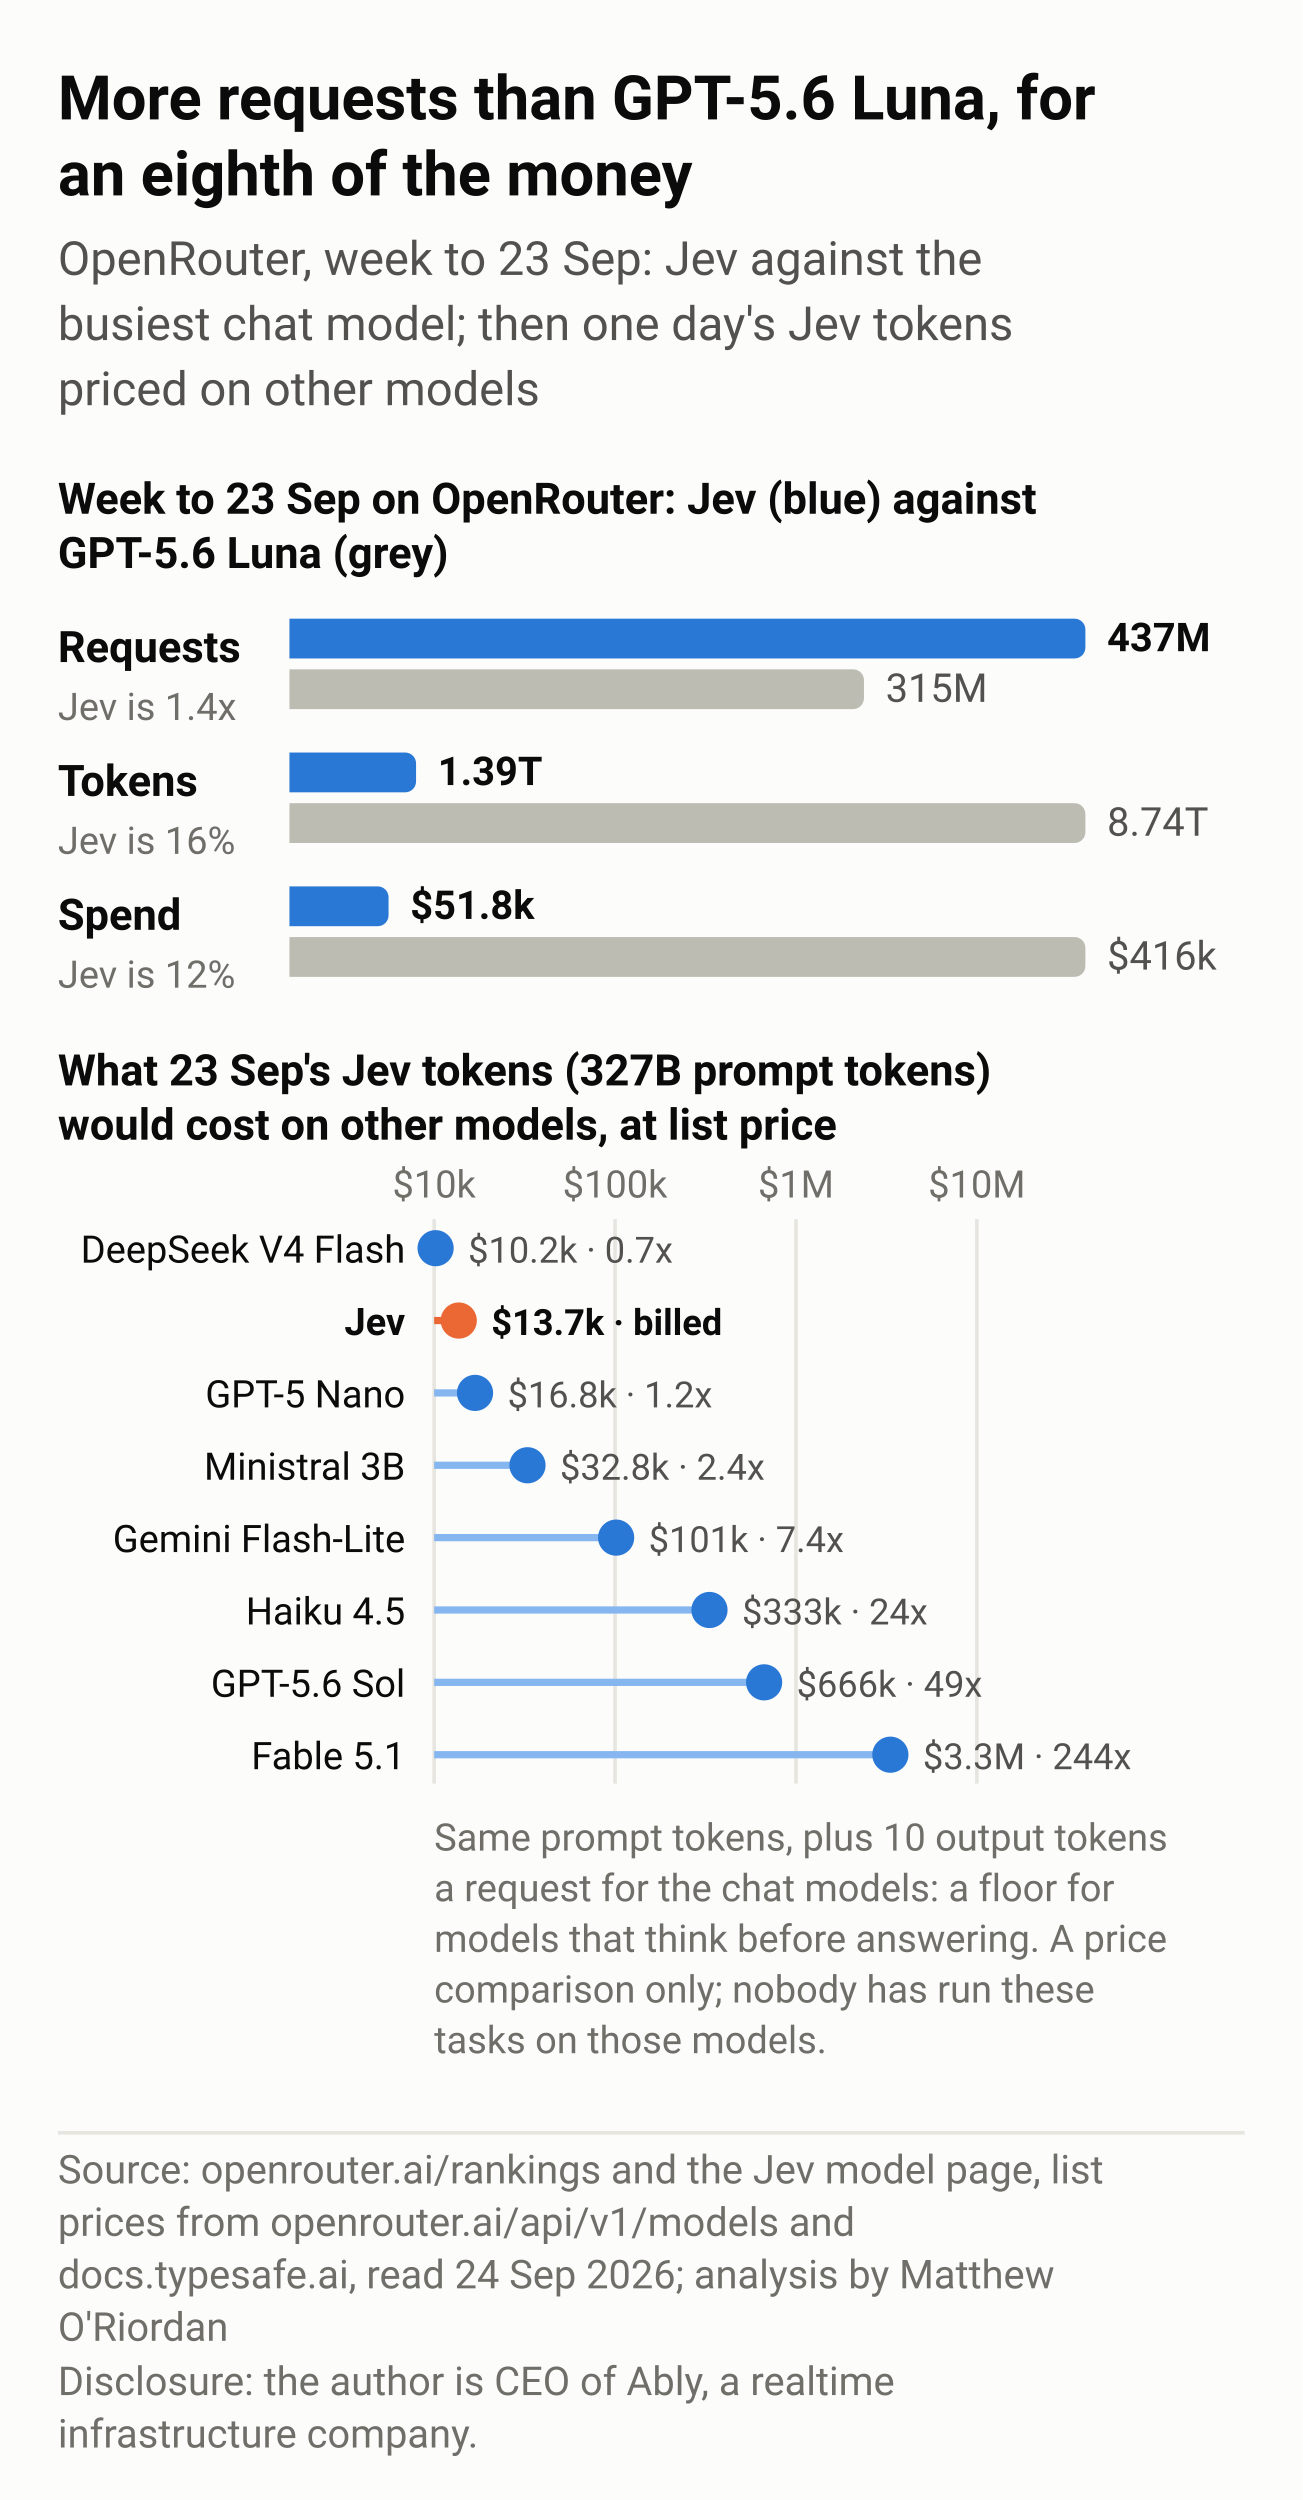
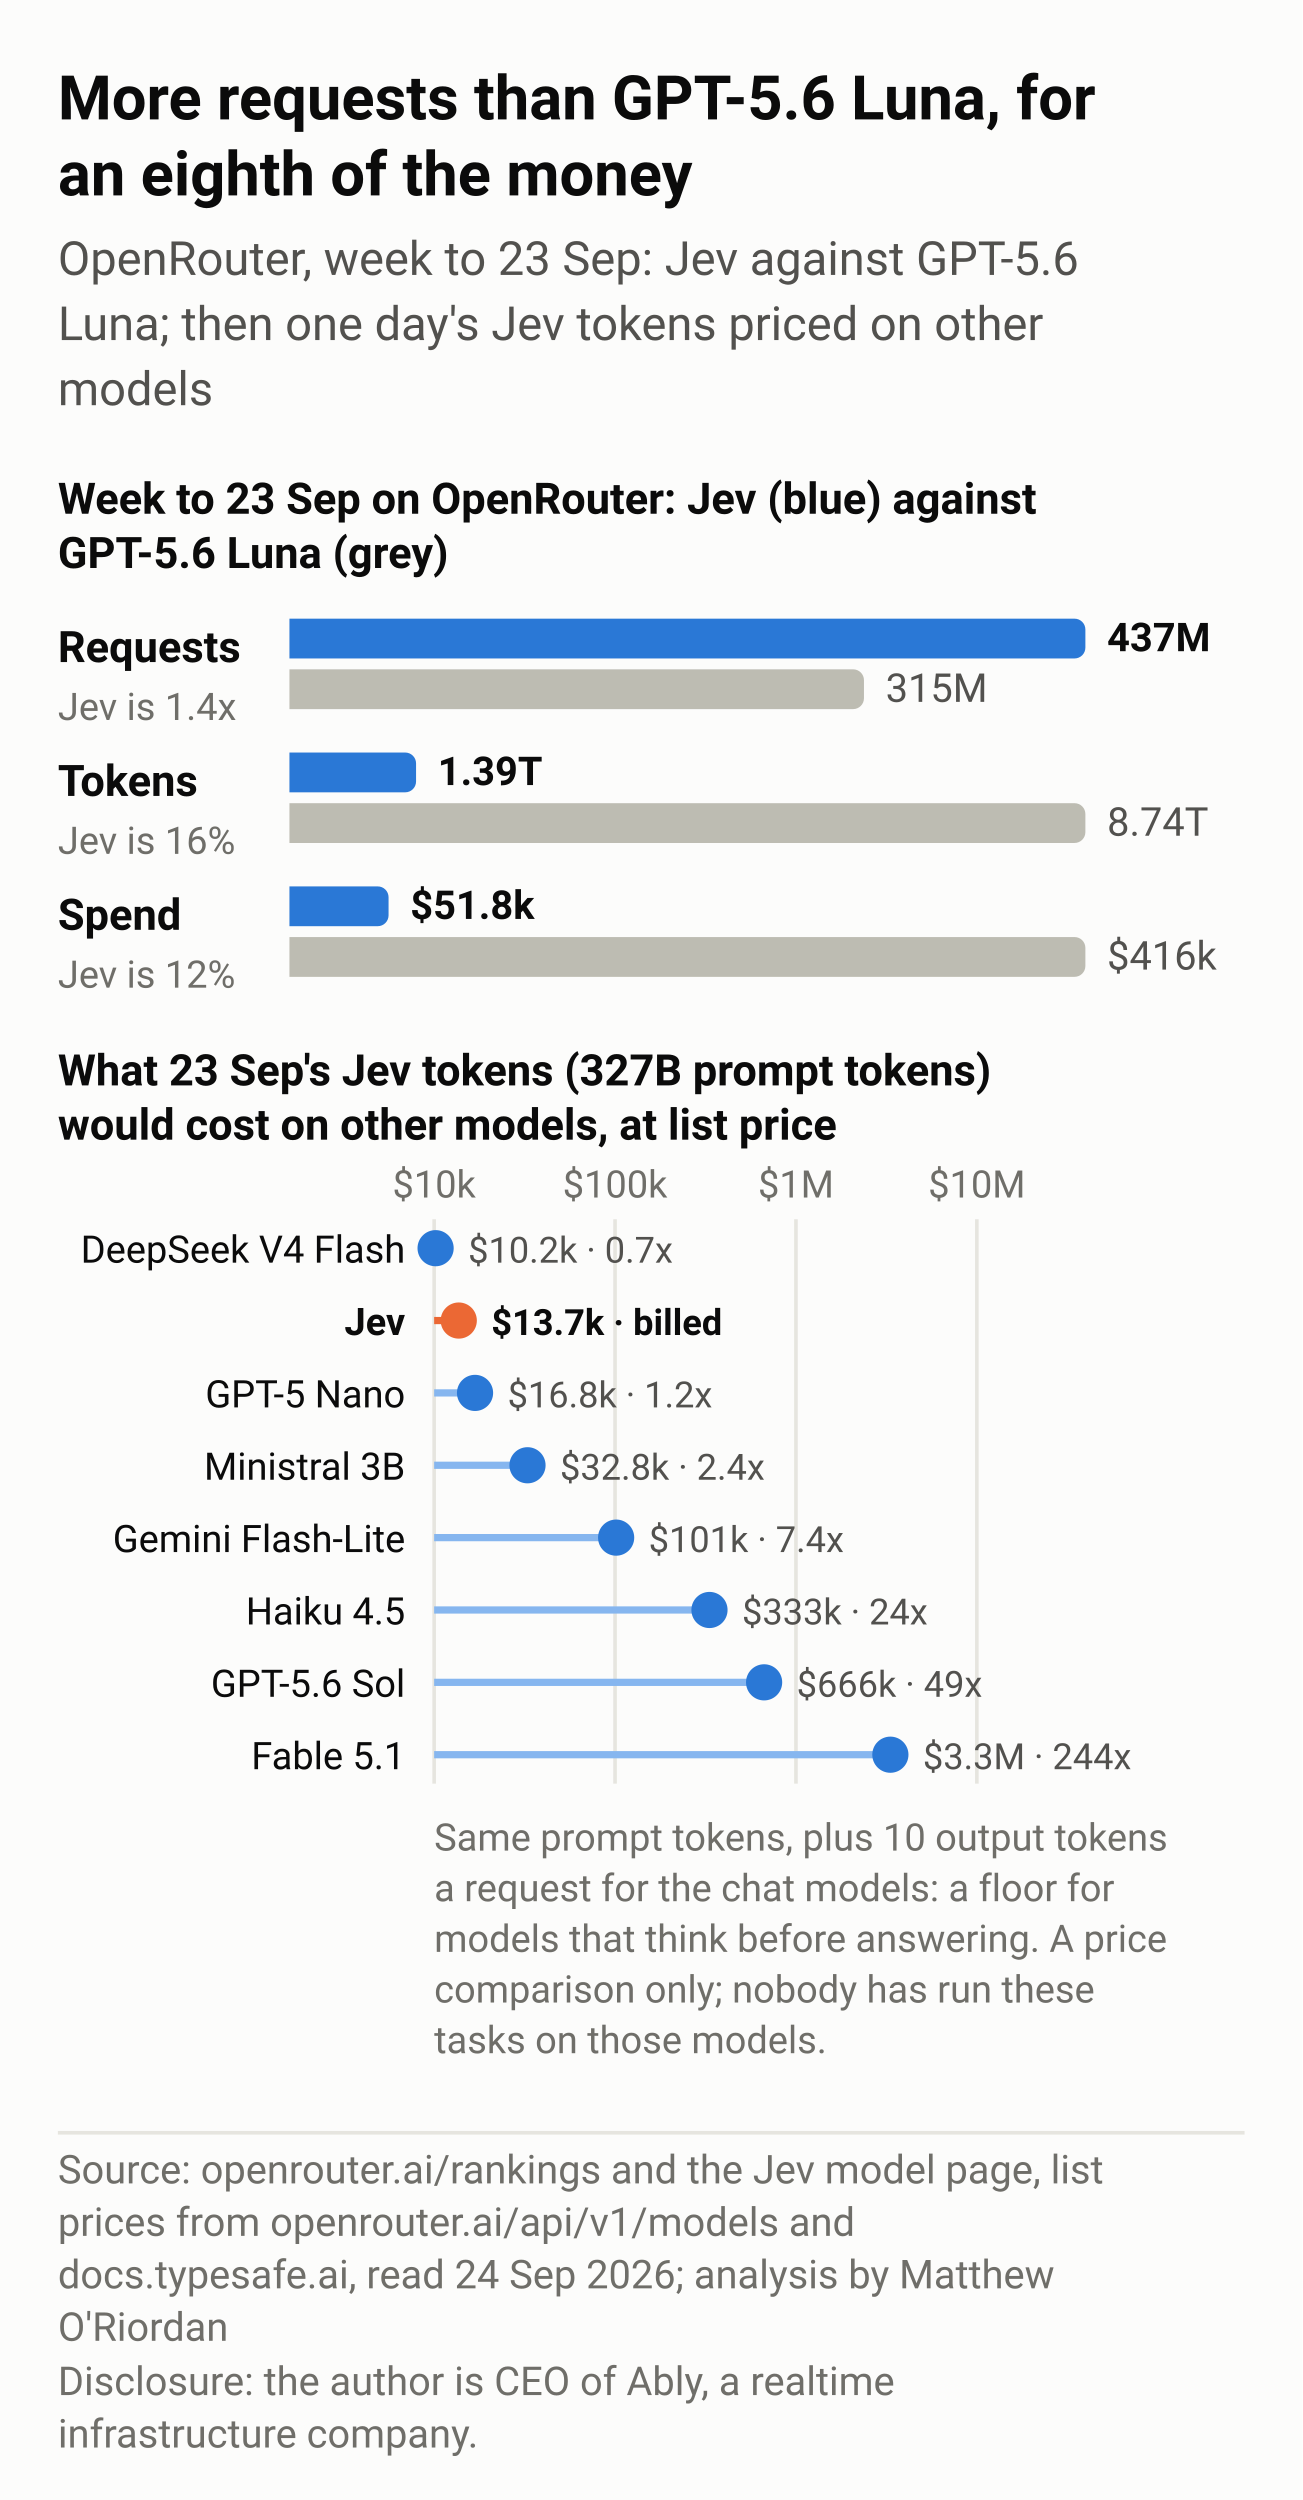
<svg xmlns="http://www.w3.org/2000/svg" viewBox="0 0 360 691" width="360" height="691" role="img" aria-labeledby="14-nlight-t 14-nlight-d" font-family="Manrope, ui-sans-serif, system-ui, -apple-system, 'Segoe UI', Roboto, Helvetica, Arial, sans-serif">
  <rect x="0" y="0" width="360" height="691" fill="#fcfcfb" />
  <text x="16" y="33" font-size="17" font-weight="700" fill="#0b0b0b">More requests than GPT-5.6 Luna, for</text>
  <text x="16" y="54" font-size="17" font-weight="700" fill="#0b0b0b">an eighth of the money</text>
-   <text x="16" y="76" font-size="13" fill="#52514e">OpenRouter, week to 23 Sep: Jev against the</text>
-   <text x="16" y="94" font-size="13" fill="#52514e">busiest chat model; then one day's Jev tokens</text>
-   <text x="16" y="112" font-size="13" fill="#52514e">priced on other models</text>
+   <text x="16" y="76" font-size="13" fill="#52514e">OpenRouter, week to 23 Sep: Jev against GPT-5.6</text>
+   <text x="16" y="94" font-size="13" fill="#52514e">Luna; then one day's Jev tokens priced on other</text>
+   <text x="16" y="112" font-size="13" fill="#52514e">models</text>
  <text x="16" y="142" font-size="12" font-weight="700" fill="#0b0b0b">Week to 23 Sep on OpenRouter: Jev (blue) against</text>
  <text x="16" y="157" font-size="12" font-weight="700" fill="#0b0b0b">GPT-5.6 Luna (grey)</text>
  <text x="16" y="183" font-size="12" font-weight="600" fill="#0b0b0b">Requests</text>
  <text x="16" y="199" font-size="10.5" fill="#6f6e69">Jev is 1.4x</text>
  <path d="M80 171h217a3 3 0 0 1 3 3v5a3 3 0 0 1 -3 3h-217z" fill="#2a78d6" />
  <text x="306" y="180" font-size="11" font-weight="600" fill="#0b0b0b">437M</text>
  <path d="M80 185h155.8a3 3 0 0 1 3 3v5a3 3 0 0 1 -3 3h-155.8z" fill="#bdbcb2" />
  <text x="244.8" y="194" font-size="11" fill="#52514e">315M</text>
  <text x="16" y="220" font-size="12" font-weight="600" fill="#0b0b0b">Tokens</text>
  <text x="16" y="236" font-size="10.5" fill="#6f6e69">Jev is 16%</text>
  <path d="M80 208h32a3 3 0 0 1 3 3v5a3 3 0 0 1 -3 3h-32z" fill="#2a78d6" />
  <text x="121" y="217" font-size="11" font-weight="600" fill="#0b0b0b">1.39T</text>
  <path d="M80 222h217a3 3 0 0 1 3 3v5a3 3 0 0 1 -3 3h-217z" fill="#bdbcb2" />
  <text x="306" y="231" font-size="11" fill="#52514e">8.74T</text>
  <text x="16" y="257" font-size="12" font-weight="600" fill="#0b0b0b">Spend</text>
  <text x="16" y="273" font-size="10.5" fill="#6f6e69">Jev is 12%</text>
  <path d="M80 245h24.4a3 3 0 0 1 3 3v5a3 3 0 0 1 -3 3h-24.4z" fill="#2a78d6" />
  <text x="113.4" y="254" font-size="11" font-weight="600" fill="#0b0b0b">$51.8k</text>
  <path d="M80 259h217a3 3 0 0 1 3 3v5a3 3 0 0 1 -3 3h-217z" fill="#bdbcb2" />
  <text x="306" y="268" font-size="11" fill="#52514e">$416k</text>
  <text x="16" y="300" font-size="12" font-weight="700" fill="#0b0b0b">What 23 Sep's Jev tokens (327B prompt tokens)</text>
  <text x="16" y="315" font-size="12" font-weight="700" fill="#0b0b0b">would cost on other models, at list price</text>
  <line x1="120" y1="337" x2="120" y2="493" stroke-width="1" stroke="#e6e5df" />
  <text x="120" y="331" font-size="10.5" text-anchor="middle" fill="#6f6e69">$10k</text>
  <line x1="170" y1="337" x2="170" y2="493" stroke-width="1" stroke="#e6e5df" />
  <text x="170" y="331" font-size="10.5" text-anchor="middle" fill="#6f6e69">$100k</text>
  <line x1="220" y1="337" x2="220" y2="493" stroke-width="1" stroke="#e6e5df" />
  <text x="220" y="331" font-size="10.5" text-anchor="middle" fill="#6f6e69">$1M</text>
  <line x1="270" y1="337" x2="270" y2="493" stroke-width="1" stroke="#e6e5df" />
  <text x="270" y="331" font-size="10.5" text-anchor="middle" fill="#6f6e69">$10M</text>
  <text x="112" y="349" font-size="10.5" text-anchor="end" fill="#0b0b0b">DeepSeek V4 Flash</text>
  <line x1="120" y1="345" x2="120.4" y2="345" stroke-width="2" stroke="#86b6ef" />
  <circle cx="120.4" cy="345" r="5" fill="#2a78d6" />
  <text x="129.4" y="349" font-size="10" fill="#52514e">$10.2k · 0.7x</text>
  <text x="112" y="369" font-size="10.5" font-weight="700" text-anchor="end" fill="#0b0b0b">Jev</text>
  <line x1="120" y1="365" x2="126.8" y2="365" stroke-width="2" stroke="#eb6834" />
  <circle cx="126.8" cy="365" r="5" fill="#eb6834" />
  <text x="135.8" y="369" font-size="10" font-weight="700" fill="#0b0b0b">$13.7k · billed</text>
  <text x="112" y="389" font-size="10.5" text-anchor="end" fill="#0b0b0b">GPT-5 Nano</text>
  <line x1="120" y1="385" x2="131.3" y2="385" stroke-width="2" stroke="#86b6ef" />
  <circle cx="131.3" cy="385" r="5" fill="#2a78d6" />
  <text x="140.3" y="389" font-size="10" fill="#52514e">$16.8k · 1.2x</text>
  <text x="112" y="409" font-size="10.5" text-anchor="end" fill="#0b0b0b">Ministral 3B</text>
  <line x1="120" y1="405" x2="145.8" y2="405" stroke-width="2" stroke="#86b6ef" />
  <circle cx="145.8" cy="405" r="5" fill="#2a78d6" />
  <text x="154.8" y="409" font-size="10" fill="#52514e">$32.8k · 2.4x</text>
  <text x="112" y="429" font-size="10.5" text-anchor="end" fill="#0b0b0b">Gemini Flash-Lite</text>
  <line x1="120" y1="425" x2="170.3" y2="425" stroke-width="2" stroke="#86b6ef" />
  <circle cx="170.3" cy="425" r="5" fill="#2a78d6" />
  <text x="179.3" y="429" font-size="10" fill="#52514e">$101k · 7.4x</text>
  <text x="112" y="449" font-size="10.5" text-anchor="end" fill="#0b0b0b">Haiku 4.5</text>
  <line x1="120" y1="445" x2="196.1" y2="445" stroke-width="2" stroke="#86b6ef" />
  <circle cx="196.1" cy="445" r="5" fill="#2a78d6" />
  <text x="205.1" y="449" font-size="10" fill="#52514e">$333k · 24x</text>
  <text x="112" y="469" font-size="10.5" text-anchor="end" fill="#0b0b0b">GPT-5.6 Sol</text>
  <line x1="120" y1="465" x2="211.2" y2="465" stroke-width="2" stroke="#86b6ef" />
  <circle cx="211.2" cy="465" r="5" fill="#2a78d6" />
  <text x="220.2" y="469" font-size="10" fill="#52514e">$666k · 49x</text>
  <text x="112" y="489" font-size="10.5" text-anchor="end" fill="#0b0b0b">Fable 5.1</text>
  <line x1="120" y1="485" x2="246.1" y2="485" stroke-width="2" stroke="#86b6ef" />
  <circle cx="246.1" cy="485" r="5" fill="#2a78d6" />
  <text x="255.1" y="489" font-size="10" fill="#52514e">$3.3M · 244x</text>
  <text x="120" y="511.5" font-size="10.5" fill="#6f6e69">Same prompt tokens, plus 10 output tokens</text>
  <text x="120" y="525.5" font-size="10.5" fill="#6f6e69">a request for the chat models: a floor for</text>
  <text x="120" y="539.5" font-size="10.5" fill="#6f6e69">models that think before answering. A price</text>
  <text x="120" y="553.5" font-size="10.5" fill="#6f6e69">comparison only; nobody has run these</text>
  <text x="120" y="567.5" font-size="10.5" fill="#6f6e69">tasks on those models.</text>
  <line x1="16" y1="589.5" x2="344" y2="589.5" stroke-width="1" stroke="#e6e5df" />
  <text x="16" y="603.5" font-size="11" fill="#6f6e69">Source: openrouter.ai/rankings and the Jev model page, list</text>
  <text x="16" y="618" font-size="11" fill="#6f6e69">prices from openrouter.ai/api/v1/models and</text>
  <text x="16" y="632.5" font-size="11" fill="#6f6e69">docs.typesafe.ai, read 24 Sep 2026; analysis by Matthew</text>
  <text x="16" y="647" font-size="11" fill="#6f6e69">O'Riordan</text>
  <text x="16" y="662" font-size="11" fill="#6f6e69">Disclosure: the author is CEO of Ably, a realtime</text>
  <text x="16" y="676.5" font-size="11" fill="#6f6e69">infrastructure company.</text>
</svg>
